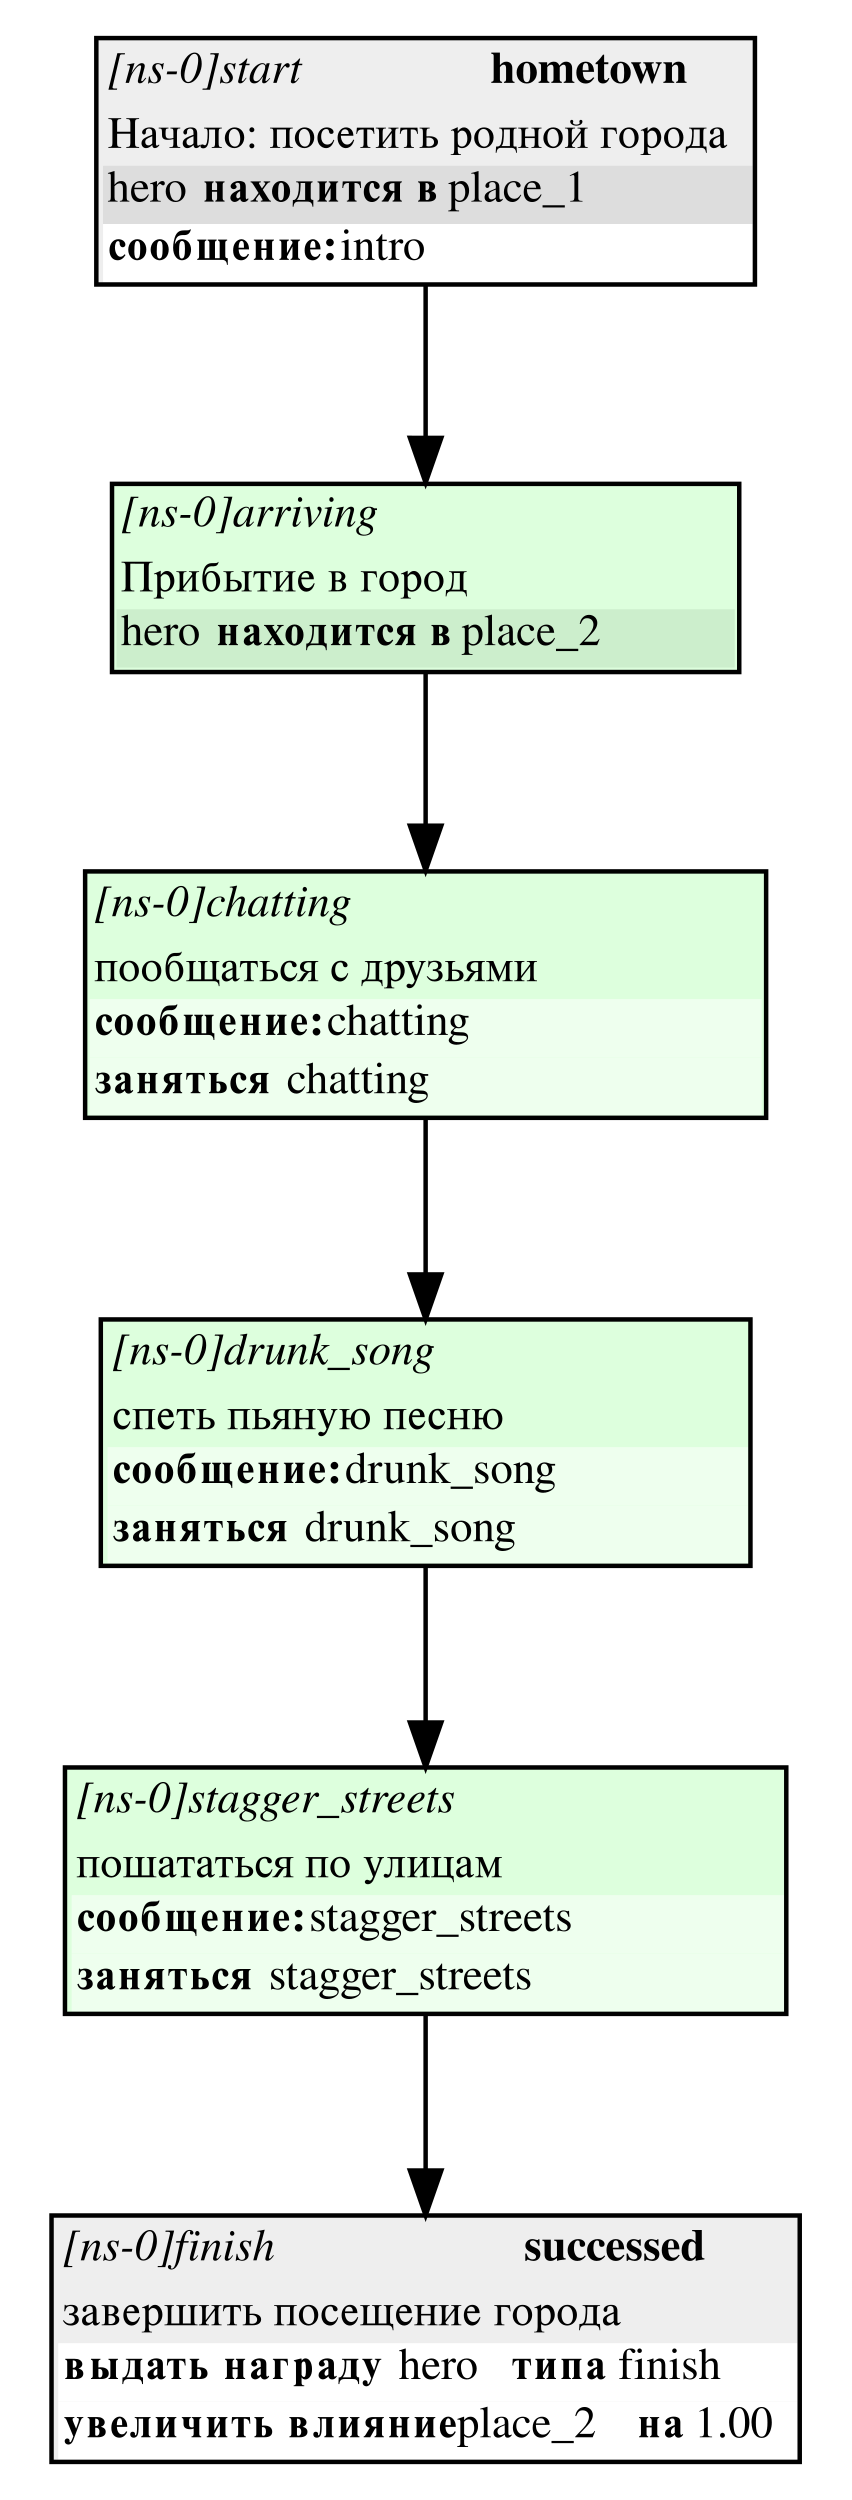
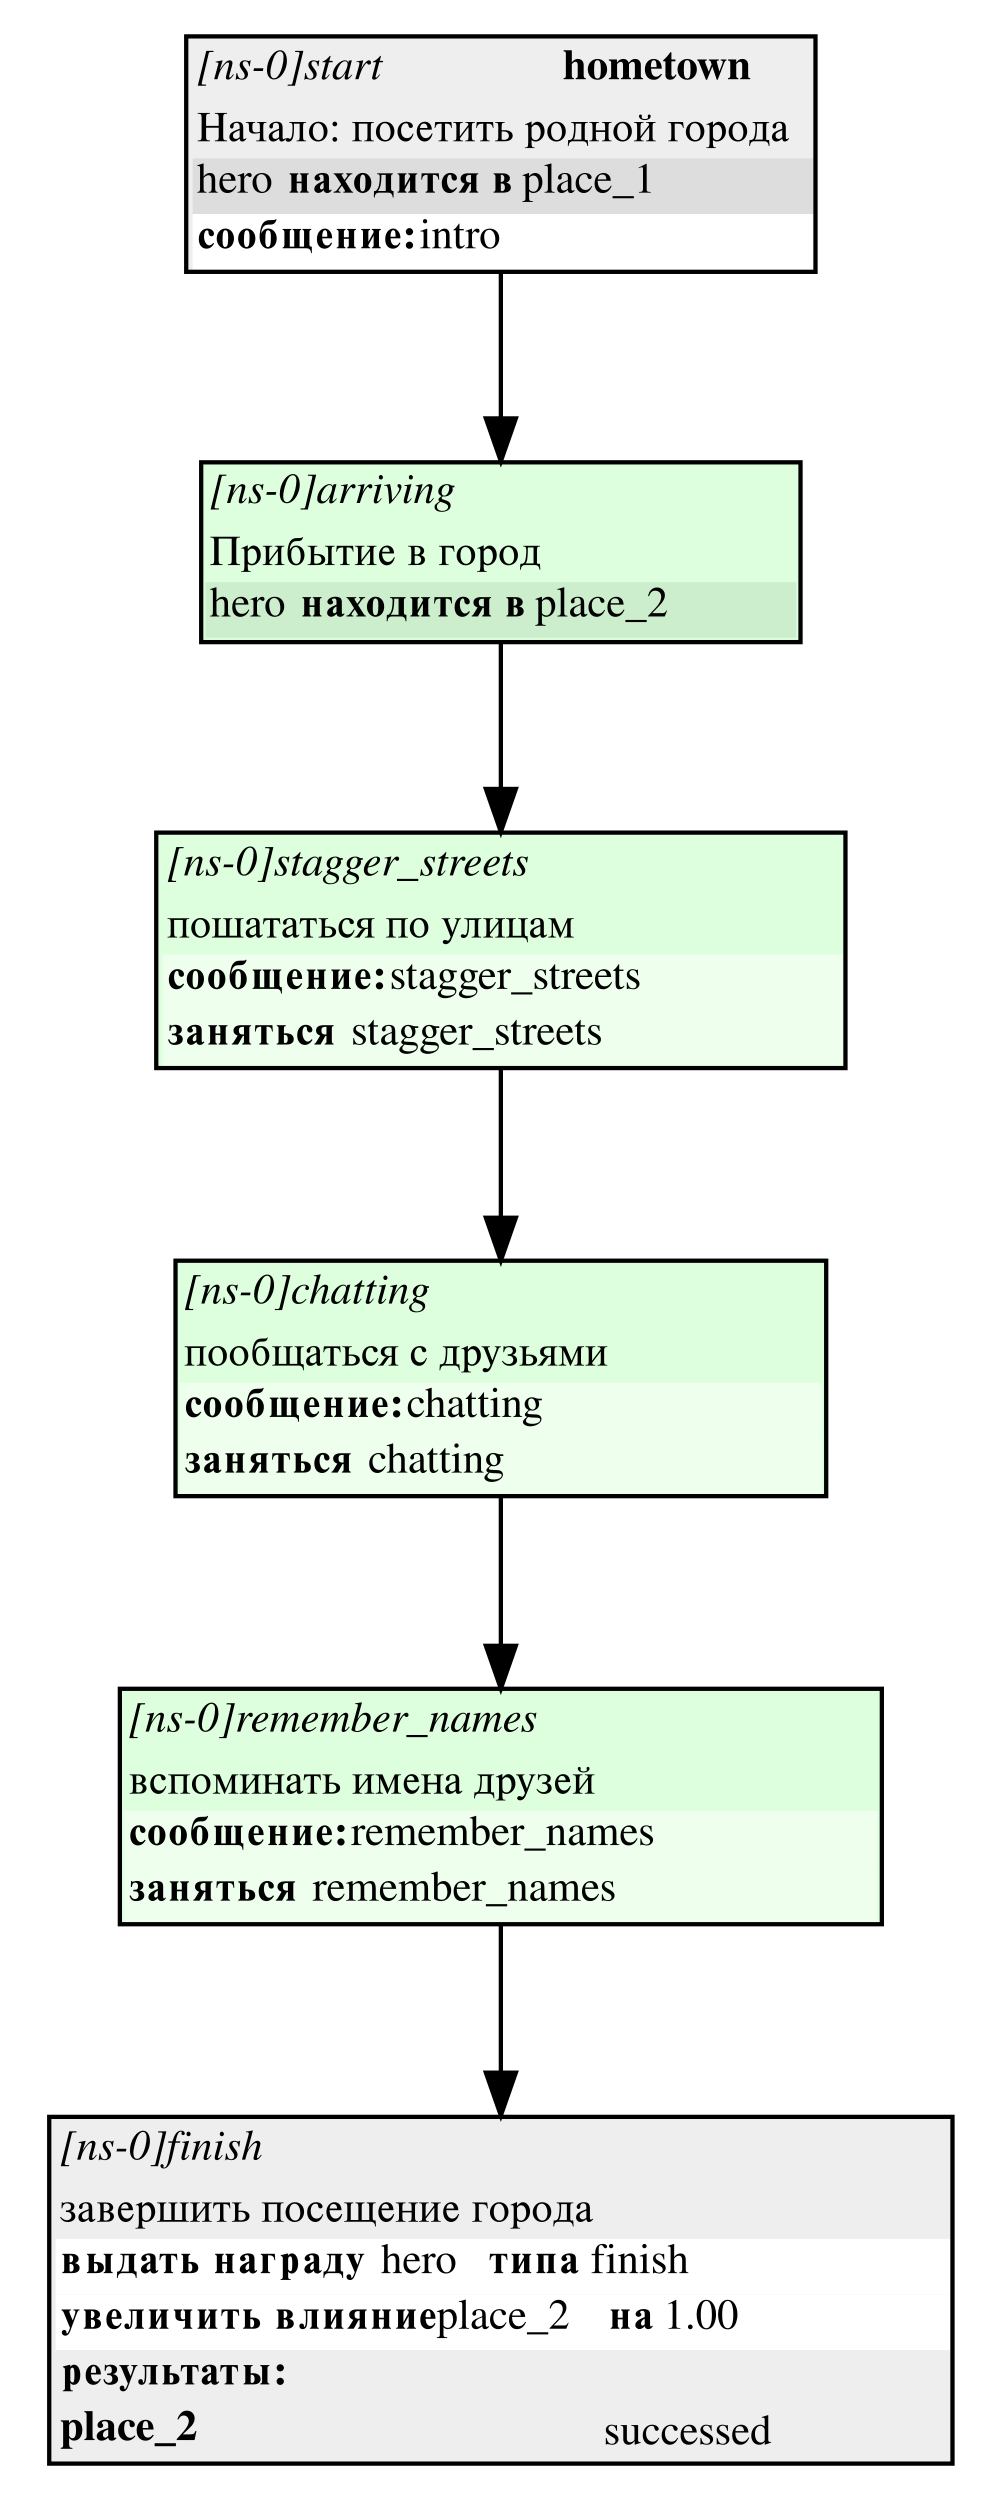
- <svg xmlns="http://www.w3.org/2000/svg" width="190pt" height="558pt" viewBox="0.00 0.00 190.00 558.00">
-   <g id="graph0" class="graph" transform="scale(1 1) rotate(0) translate(4 554)">
-     <polygon fill="white" stroke="white" points="-4,4 -4,-554 186,-554 186,4 -4,4" />
+ <svg xmlns="http://www.w3.org/2000/svg" width="234pt" height="584pt" viewBox="0.00 0.00 234.00 584.00">
+   <g id="graph0" class="graph" transform="scale(1 1) rotate(0) translate(4 580)">
+     <polygon fill="white" stroke="white" points="-4,4 -4,-580 230,-580 230,4 -4,4" />
    <g id="node1" class="node">
-       <polygon fill="#ddffdd" stroke="none" points="18.5,-204.5 18.5,-259.5 163.5,-259.5 163.5,-204.5 18.5,-204.5" />
-       <text text-anchor="start" x="21" y="-249.5" font-family="Times,serif" font-style="italic" font-size="10.00">[ns-0]drunk_song</text>
-       <text text-anchor="start" x="21" y="-235" font-family="Times,serif" font-size="10.00">спеть пьяную песню</text>
-       <polygon fill="#eeffee" stroke="none" points="20,-218 20,-231 163,-231 163,-218 20,-218" />
-       <text text-anchor="start" x="21" y="-223" font-family="Times,serif" font-weight="bold" font-size="10.00">сообщение:</text>
-       <text text-anchor="start" x="73" y="-223" font-family="Times,serif" font-size="10.00"> drunk_song</text>
-       <polygon fill="#eeffee" stroke="none" points="20,-205 20,-218 163,-218 163,-205 20,-205" />
-       <text text-anchor="start" x="21" y="-210" font-family="Times,serif" font-weight="bold" font-size="10.00">заняться </text>
-       <text text-anchor="start" x="64" y="-210" font-family="Times,serif" font-size="10.00">  drunk_song</text>
-       <polygon fill="none" stroke="black" points="18.5,-204.5 18.5,-259.5 163.5,-259.5 163.5,-204.5 18.5,-204.5" />
+       <polygon fill="#ddffdd" stroke="none" points="24,-130.5 24,-185.5 202,-185.5 202,-130.5 24,-130.5" />
+       <text text-anchor="start" x="26" y="-175.5" font-family="Times,serif" font-style="italic" font-size="10.00">[ns-0]remember_names</text>
+       <text text-anchor="start" x="26" y="-161" font-family="Times,serif" font-size="10.00">вспоминать имена друзей</text>
+       <polygon fill="#eeffee" stroke="none" points="25,-144 25,-157 201,-157 201,-144 25,-144" />
+       <text text-anchor="start" x="26" y="-149" font-family="Times,serif" font-weight="bold" font-size="10.00">сообщение:</text>
+       <text text-anchor="start" x="78" y="-149" font-family="Times,serif" font-size="10.00"> remember_names</text>
+       <polygon fill="#eeffee" stroke="none" points="25,-131 25,-144 201,-144 201,-131 25,-131" />
+       <text text-anchor="start" x="26" y="-136" font-family="Times,serif" font-weight="bold" font-size="10.00">заняться </text>
+       <text text-anchor="start" x="69" y="-136" font-family="Times,serif" font-size="10.00">  remember_names</text>
+       <polygon fill="none" stroke="black" points="24,-130.5 24,-185.5 202,-185.5 202,-130.5 24,-130.5" />
+     </g>
+     <g id="node4" class="node">
+       <polygon fill="#eeeeee" stroke="none" points="7.5,-4.5 7.5,-85.5 218.5,-85.5 218.5,-4.5 7.5,-4.5" />
+       <text text-anchor="start" x="10" y="-75.5" font-family="Times,serif" font-style="italic" font-size="10.00">[ns-0]finish</text>
+       <text text-anchor="start" x="10" y="-61" font-family="Times,serif" font-size="10.00">завершить посещение города</text>
+       <polygon fill="#ffffff" stroke="none" points="9,-44 9,-57 218,-57 218,-44 9,-44" />
+       <text text-anchor="start" x="10" y="-49" font-family="Times,serif" font-weight="bold" font-size="10.00">выдать награду </text>
+       <text text-anchor="start" x="85" y="-49" font-family="Times,serif" font-size="10.00">  hero </text>
+       <text text-anchor="start" x="110" y="-49" font-family="Times,serif" font-weight="bold" font-size="10.00">типа </text>
+       <text text-anchor="start" x="134" y="-49" font-family="Times,serif" font-size="10.00"> finish</text>
+       <polygon fill="#ffffff" stroke="none" points="9,-31 9,-44 218,-44 218,-31 9,-31" />
+       <text text-anchor="start" x="10" y="-36" font-family="Times,serif" font-weight="bold" font-size="10.00">увеличить влияние </text>
+       <text text-anchor="start" x="98" y="-36" font-family="Times,serif" font-size="10.00">  place_2 </text>
+       <text text-anchor="start" x="138" y="-36" font-family="Times,serif" font-weight="bold" font-size="10.00">на </text>
+       <text text-anchor="start" x="151" y="-36" font-family="Times,serif" font-size="10.00"> 1.00</text>
+       <polygon fill="#eeeeee" stroke="none" points="9,-18 9,-31 218,-31 218,-18 9,-18" />
+       <text text-anchor="start" x="10" y="-23" font-family="Times,serif" font-weight="bold" font-size="10.00">результаты:</text>
+       <text text-anchor="start" x="10" y="-10" font-family="Times,serif" font-weight="bold" font-size="10.00">place_2</text>
+       <text text-anchor="start" x="137" y="-9" font-family="Times,serif" font-size="10.00">successed</text>
+       <polygon fill="none" stroke="black" points="7.5,-4.5 7.5,-85.5 218.5,-85.5 218.5,-4.5 7.5,-4.5" />
+     </g>
+     <g id="edge2" class="edge">
+       <path fill="none" stroke="black" d="M113,-130.413C113,-120.095 113,-107.927 113,-96.09" />
+       <polygon fill="black" stroke="black" points="116.5,-95.829 113,-85.829 109.5,-95.829 116.5,-95.829" />
+     </g>
+     <g id="node2" class="node">
+       <polygon fill="#eeeeee" stroke="none" points="39.5,-516.5 39.5,-571.5 186.5,-571.5 186.5,-516.5 39.5,-516.5" />
+       <text text-anchor="start" x="42" y="-561.5" font-family="Times,serif" font-style="italic" font-size="10.00">[ns-0]start</text>
+       <text text-anchor="start" x="127.5" y="-561.5" font-family="Times,serif" font-weight="bold" font-size="10.00">hometown</text>
+       <text text-anchor="start" x="42" y="-547" font-family="Times,serif" font-size="10.00">Начало: посетить родной города</text>
+       <polygon fill="#dddddd" stroke="none" points="41,-530 41,-543 186,-543 186,-530 41,-530" />
+       <text text-anchor="start" x="42" y="-535" font-family="Times,serif" font-size="10.00">hero </text>
+       <text text-anchor="start" x="63" y="-535" font-family="Times,serif" font-weight="bold" font-size="10.00">находится в</text>
+       <text text-anchor="start" x="118" y="-535" font-family="Times,serif" font-size="10.00"> place_1</text>
+       <polygon fill="#ffffff" stroke="none" points="41,-517 41,-530 186,-530 186,-517 41,-517" />
+       <text text-anchor="start" x="42" y="-522" font-family="Times,serif" font-weight="bold" font-size="10.00">сообщение:</text>
+       <text text-anchor="start" x="94" y="-522" font-family="Times,serif" font-size="10.00"> intro</text>
+       <polygon fill="none" stroke="black" points="39.5,-516.5 39.5,-571.5 186.5,-571.5 186.5,-516.5 39.5,-516.5" />
+     </g>
+     <g id="node6" class="node">
+       <polygon fill="#ddffdd" stroke="none" points="43,-430 43,-472 183,-472 183,-430 43,-430" />
+       <text text-anchor="start" x="45" y="-462.5" font-family="Times,serif" font-style="italic" font-size="10.00">[ns-0]arriving</text>
+       <text text-anchor="start" x="45" y="-448" font-family="Times,serif" font-size="10.00">Прибытие в город</text>
+       <polygon fill="#cceecc" stroke="none" points="44,-431 44,-444 182,-444 182,-431 44,-431" />
+       <text text-anchor="start" x="45" y="-436" font-family="Times,serif" font-size="10.00">hero </text>
+       <text text-anchor="start" x="66" y="-436" font-family="Times,serif" font-weight="bold" font-size="10.00">находится в</text>
+       <text text-anchor="start" x="121" y="-436" font-family="Times,serif" font-size="10.00"> place_2</text>
+       <polygon fill="none" stroke="black" points="43,-430 43,-472 183,-472 183,-430 43,-430" />
+     </g>
+     <g id="edge3" class="edge">
+       <path fill="none" stroke="black" d="M113,-516.189C113,-505.542 113,-493.241 113,-482.275" />
+       <polygon fill="black" stroke="black" points="116.5,-482.266 113,-472.266 109.5,-482.267 116.5,-482.266" />
+     </g>
+     <g id="node3" class="node">
+       <polygon fill="#ddffdd" stroke="none" points="37,-230.5 37,-285.5 189,-285.5 189,-230.5 37,-230.5" />
+       <text text-anchor="start" x="39" y="-275.5" font-family="Times,serif" font-style="italic" font-size="10.00">[ns-0]chatting</text>
+       <text text-anchor="start" x="39" y="-261" font-family="Times,serif" font-size="10.00">пообщаться с друзьями</text>
+       <polygon fill="#eeffee" stroke="none" points="38,-244 38,-257 188,-257 188,-244 38,-244" />
+       <text text-anchor="start" x="39" y="-249" font-family="Times,serif" font-weight="bold" font-size="10.00">сообщение:</text>
+       <text text-anchor="start" x="91" y="-249" font-family="Times,serif" font-size="10.00"> chatting</text>
+       <polygon fill="#eeffee" stroke="none" points="38,-231 38,-244 188,-244 188,-231 38,-231" />
+       <text text-anchor="start" x="39" y="-236" font-family="Times,serif" font-weight="bold" font-size="10.00">заняться </text>
+       <text text-anchor="start" x="82" y="-236" font-family="Times,serif" font-size="10.00">  chatting</text>
+       <polygon fill="none" stroke="black" points="37,-230.5 37,-285.5 189,-285.5 189,-230.5 37,-230.5" />
+     </g>
+     <g id="edge4" class="edge">
+       <path fill="none" stroke="black" d="M113,-230.48C113,-219.803 113,-207.309 113,-195.779" />
+       <polygon fill="black" stroke="black" points="116.5,-195.541 113,-185.541 109.5,-195.541 116.5,-195.541" />
    </g>
    <g id="node5" class="node">
-       <polygon fill="#ddffdd" stroke="none" points="10.5,-104.5 10.5,-159.5 171.5,-159.5 171.5,-104.5 10.5,-104.5" />
-       <text text-anchor="start" x="13" y="-149.5" font-family="Times,serif" font-style="italic" font-size="10.00">[ns-0]stagger_streets</text>
-       <text text-anchor="start" x="13" y="-135" font-family="Times,serif" font-size="10.00">пошататься по улицам</text>
-       <polygon fill="#eeffee" stroke="none" points="12,-118 12,-131 171,-131 171,-118 12,-118" />
-       <text text-anchor="start" x="13" y="-123" font-family="Times,serif" font-weight="bold" font-size="10.00">сообщение:</text>
-       <text text-anchor="start" x="65" y="-123" font-family="Times,serif" font-size="10.00"> stagger_streets</text>
-       <polygon fill="#eeffee" stroke="none" points="12,-105 12,-118 171,-118 171,-105 12,-105" />
-       <text text-anchor="start" x="13" y="-110" font-family="Times,serif" font-weight="bold" font-size="10.00">заняться </text>
-       <text text-anchor="start" x="56" y="-110" font-family="Times,serif" font-size="10.00">  stagger_streets</text>
-       <polygon fill="none" stroke="black" points="10.5,-104.5 10.5,-159.5 171.5,-159.5 171.5,-104.5 10.5,-104.5" />
+       <polygon fill="#ddffdd" stroke="none" points="32.5,-330.5 32.5,-385.5 193.5,-385.5 193.5,-330.5 32.5,-330.5" />
+       <text text-anchor="start" x="35" y="-375.5" font-family="Times,serif" font-style="italic" font-size="10.00">[ns-0]stagger_streets</text>
+       <text text-anchor="start" x="35" y="-361" font-family="Times,serif" font-size="10.00">пошататься по улицам</text>
+       <polygon fill="#eeffee" stroke="none" points="34,-344 34,-357 193,-357 193,-344 34,-344" />
+       <text text-anchor="start" x="35" y="-349" font-family="Times,serif" font-weight="bold" font-size="10.00">сообщение:</text>
+       <text text-anchor="start" x="87" y="-349" font-family="Times,serif" font-size="10.00"> stagger_streets</text>
+       <polygon fill="#eeffee" stroke="none" points="34,-331 34,-344 193,-344 193,-331 34,-331" />
+       <text text-anchor="start" x="35" y="-336" font-family="Times,serif" font-weight="bold" font-size="10.00">заняться </text>
+       <text text-anchor="start" x="78" y="-336" font-family="Times,serif" font-size="10.00">  stagger_streets</text>
+       <polygon fill="none" stroke="black" points="32.5,-330.5 32.5,-385.5 193.5,-385.5 193.5,-330.5 32.5,-330.5" />
+     </g>
+     <g id="edge5" class="edge">
+       <path fill="none" stroke="black" d="M113,-330.48C113,-319.803 113,-307.309 113,-295.779" />
+       <polygon fill="black" stroke="black" points="116.5,-295.541 113,-285.541 109.5,-295.541 116.5,-295.541" />
    </g>
    <g id="edge1" class="edge">
-       <path fill="none" stroke="black" d="M91,-204.48C91,-193.803 91,-181.309 91,-169.779" />
-       <polygon fill="black" stroke="black" points="94.5,-169.541 91,-159.541 87.5,-169.541 94.5,-169.541" />
-     </g>
-     <g id="node2" class="node">
-       <polygon fill="#eeeeee" stroke="none" points="17.5,-490.5 17.5,-545.5 164.5,-545.5 164.5,-490.5 17.5,-490.5" />
-       <text text-anchor="start" x="20" y="-535.5" font-family="Times,serif" font-style="italic" font-size="10.00">[ns-0]start</text>
-       <text text-anchor="start" x="105.5" y="-535.5" font-family="Times,serif" font-weight="bold" font-size="10.00">hometown</text>
-       <text text-anchor="start" x="20" y="-521" font-family="Times,serif" font-size="10.00">Начало: посетить родной города</text>
-       <polygon fill="#dddddd" stroke="none" points="19,-504 19,-517 164,-517 164,-504 19,-504" />
-       <text text-anchor="start" x="20" y="-509" font-family="Times,serif" font-size="10.00">hero </text>
-       <text text-anchor="start" x="41" y="-509" font-family="Times,serif" font-weight="bold" font-size="10.00">находится в</text>
-       <text text-anchor="start" x="96" y="-509" font-family="Times,serif" font-size="10.00"> place_1</text>
-       <polygon fill="#ffffff" stroke="none" points="19,-491 19,-504 164,-504 164,-491 19,-491" />
-       <text text-anchor="start" x="20" y="-496" font-family="Times,serif" font-weight="bold" font-size="10.00">сообщение:</text>
-       <text text-anchor="start" x="72" y="-496" font-family="Times,serif" font-size="10.00"> intro</text>
-       <polygon fill="none" stroke="black" points="17.5,-490.5 17.5,-545.5 164.5,-545.5 164.5,-490.5 17.5,-490.5" />
-     </g>
-     <g id="node6" class="node">
-       <polygon fill="#ddffdd" stroke="none" points="21,-404 21,-446 161,-446 161,-404 21,-404" />
-       <text text-anchor="start" x="23" y="-436.5" font-family="Times,serif" font-style="italic" font-size="10.00">[ns-0]arriving</text>
-       <text text-anchor="start" x="23" y="-422" font-family="Times,serif" font-size="10.00">Прибытие в город</text>
-       <polygon fill="#cceecc" stroke="none" points="22,-405 22,-418 160,-418 160,-405 22,-405" />
-       <text text-anchor="start" x="23" y="-410" font-family="Times,serif" font-size="10.00">hero </text>
-       <text text-anchor="start" x="44" y="-410" font-family="Times,serif" font-weight="bold" font-size="10.00">находится в</text>
-       <text text-anchor="start" x="99" y="-410" font-family="Times,serif" font-size="10.00"> place_2</text>
-       <polygon fill="none" stroke="black" points="21,-404 21,-446 161,-446 161,-404 21,-404" />
-     </g>
-     <g id="edge4" class="edge">
-       <path fill="none" stroke="black" d="M91,-490.189C91,-479.542 91,-467.241 91,-456.275" />
-       <polygon fill="black" stroke="black" points="94.5,-456.266 91,-446.266 87.5,-456.267 94.5,-456.266" />
-     </g>
-     <g id="node3" class="node">
-       <polygon fill="#ddffdd" stroke="none" points="15,-304.5 15,-359.5 167,-359.5 167,-304.5 15,-304.5" />
-       <text text-anchor="start" x="17" y="-349.5" font-family="Times,serif" font-style="italic" font-size="10.00">[ns-0]chatting</text>
-       <text text-anchor="start" x="17" y="-335" font-family="Times,serif" font-size="10.00">пообщаться с друзьями</text>
-       <polygon fill="#eeffee" stroke="none" points="16,-318 16,-331 166,-331 166,-318 16,-318" />
-       <text text-anchor="start" x="17" y="-323" font-family="Times,serif" font-weight="bold" font-size="10.00">сообщение:</text>
-       <text text-anchor="start" x="69" y="-323" font-family="Times,serif" font-size="10.00"> chatting</text>
-       <polygon fill="#eeffee" stroke="none" points="16,-305 16,-318 166,-318 166,-305 16,-305" />
-       <text text-anchor="start" x="17" y="-310" font-family="Times,serif" font-weight="bold" font-size="10.00">заняться </text>
-       <text text-anchor="start" x="60" y="-310" font-family="Times,serif" font-size="10.00">  chatting</text>
-       <polygon fill="none" stroke="black" points="15,-304.5 15,-359.5 167,-359.5 167,-304.5 15,-304.5" />
-     </g>
-     <g id="edge5" class="edge">
-       <path fill="none" stroke="black" d="M91,-304.48C91,-293.803 91,-281.309 91,-269.779" />
-       <polygon fill="black" stroke="black" points="94.5,-269.541 91,-259.541 87.5,-269.541 94.5,-269.541" />
-     </g>
-     <g id="node4" class="node">
-       <polygon fill="#eeeeee" stroke="none" points="7.5,-4.5 7.5,-59.5 174.5,-59.5 174.5,-4.5 7.5,-4.5" />
-       <text text-anchor="start" x="10" y="-49.5" font-family="Times,serif" font-style="italic" font-size="10.00">[ns-0]finish</text>
-       <text text-anchor="start" x="113" y="-49.5" font-family="Times,serif" font-weight="bold" font-size="10.00">successed</text>
-       <text text-anchor="start" x="10" y="-35" font-family="Times,serif" font-size="10.00">завершить посещение города</text>
-       <polygon fill="#ffffff" stroke="none" points="9,-18 9,-31 174,-31 174,-18 9,-18" />
-       <text text-anchor="start" x="10" y="-23" font-family="Times,serif" font-weight="bold" font-size="10.00">выдать награду </text>
-       <text text-anchor="start" x="85" y="-23" font-family="Times,serif" font-size="10.00">  hero </text>
-       <text text-anchor="start" x="110" y="-23" font-family="Times,serif" font-weight="bold" font-size="10.00">типа </text>
-       <text text-anchor="start" x="134" y="-23" font-family="Times,serif" font-size="10.00"> finish</text>
-       <polygon fill="#ffffff" stroke="none" points="9,-5 9,-18 174,-18 174,-5 9,-5" />
-       <text text-anchor="start" x="10" y="-10" font-family="Times,serif" font-weight="bold" font-size="10.00">увеличить влияние </text>
-       <text text-anchor="start" x="98" y="-10" font-family="Times,serif" font-size="10.00">  place_2 </text>
-       <text text-anchor="start" x="138" y="-10" font-family="Times,serif" font-weight="bold" font-size="10.00">на </text>
-       <text text-anchor="start" x="151" y="-10" font-family="Times,serif" font-size="10.00"> 1.00</text>
-       <polygon fill="none" stroke="black" points="7.5,-4.5 7.5,-59.5 174.5,-59.5 174.5,-4.5 7.5,-4.5" />
-     </g>
-     <g id="edge2" class="edge">
-       <path fill="none" stroke="black" d="M91,-104.48C91,-93.803 91,-81.309 91,-69.779" />
-       <polygon fill="black" stroke="black" points="94.5,-69.541 91,-59.541 87.5,-69.541 94.5,-69.541" />
-     </g>
-     <g id="edge3" class="edge">
-       <path fill="none" stroke="black" d="M91,-403.804C91,-393.862 91,-381.556 91,-370.007" />
-       <polygon fill="black" stroke="black" points="94.5,-369.703 91,-359.703 87.5,-369.703 94.5,-369.703" />
+       <path fill="none" stroke="black" d="M113,-429.804C113,-419.862 113,-407.556 113,-396.007" />
+       <polygon fill="black" stroke="black" points="116.5,-395.703 113,-385.703 109.5,-395.703 116.5,-395.703" />
    </g>
  </g>
</svg>
